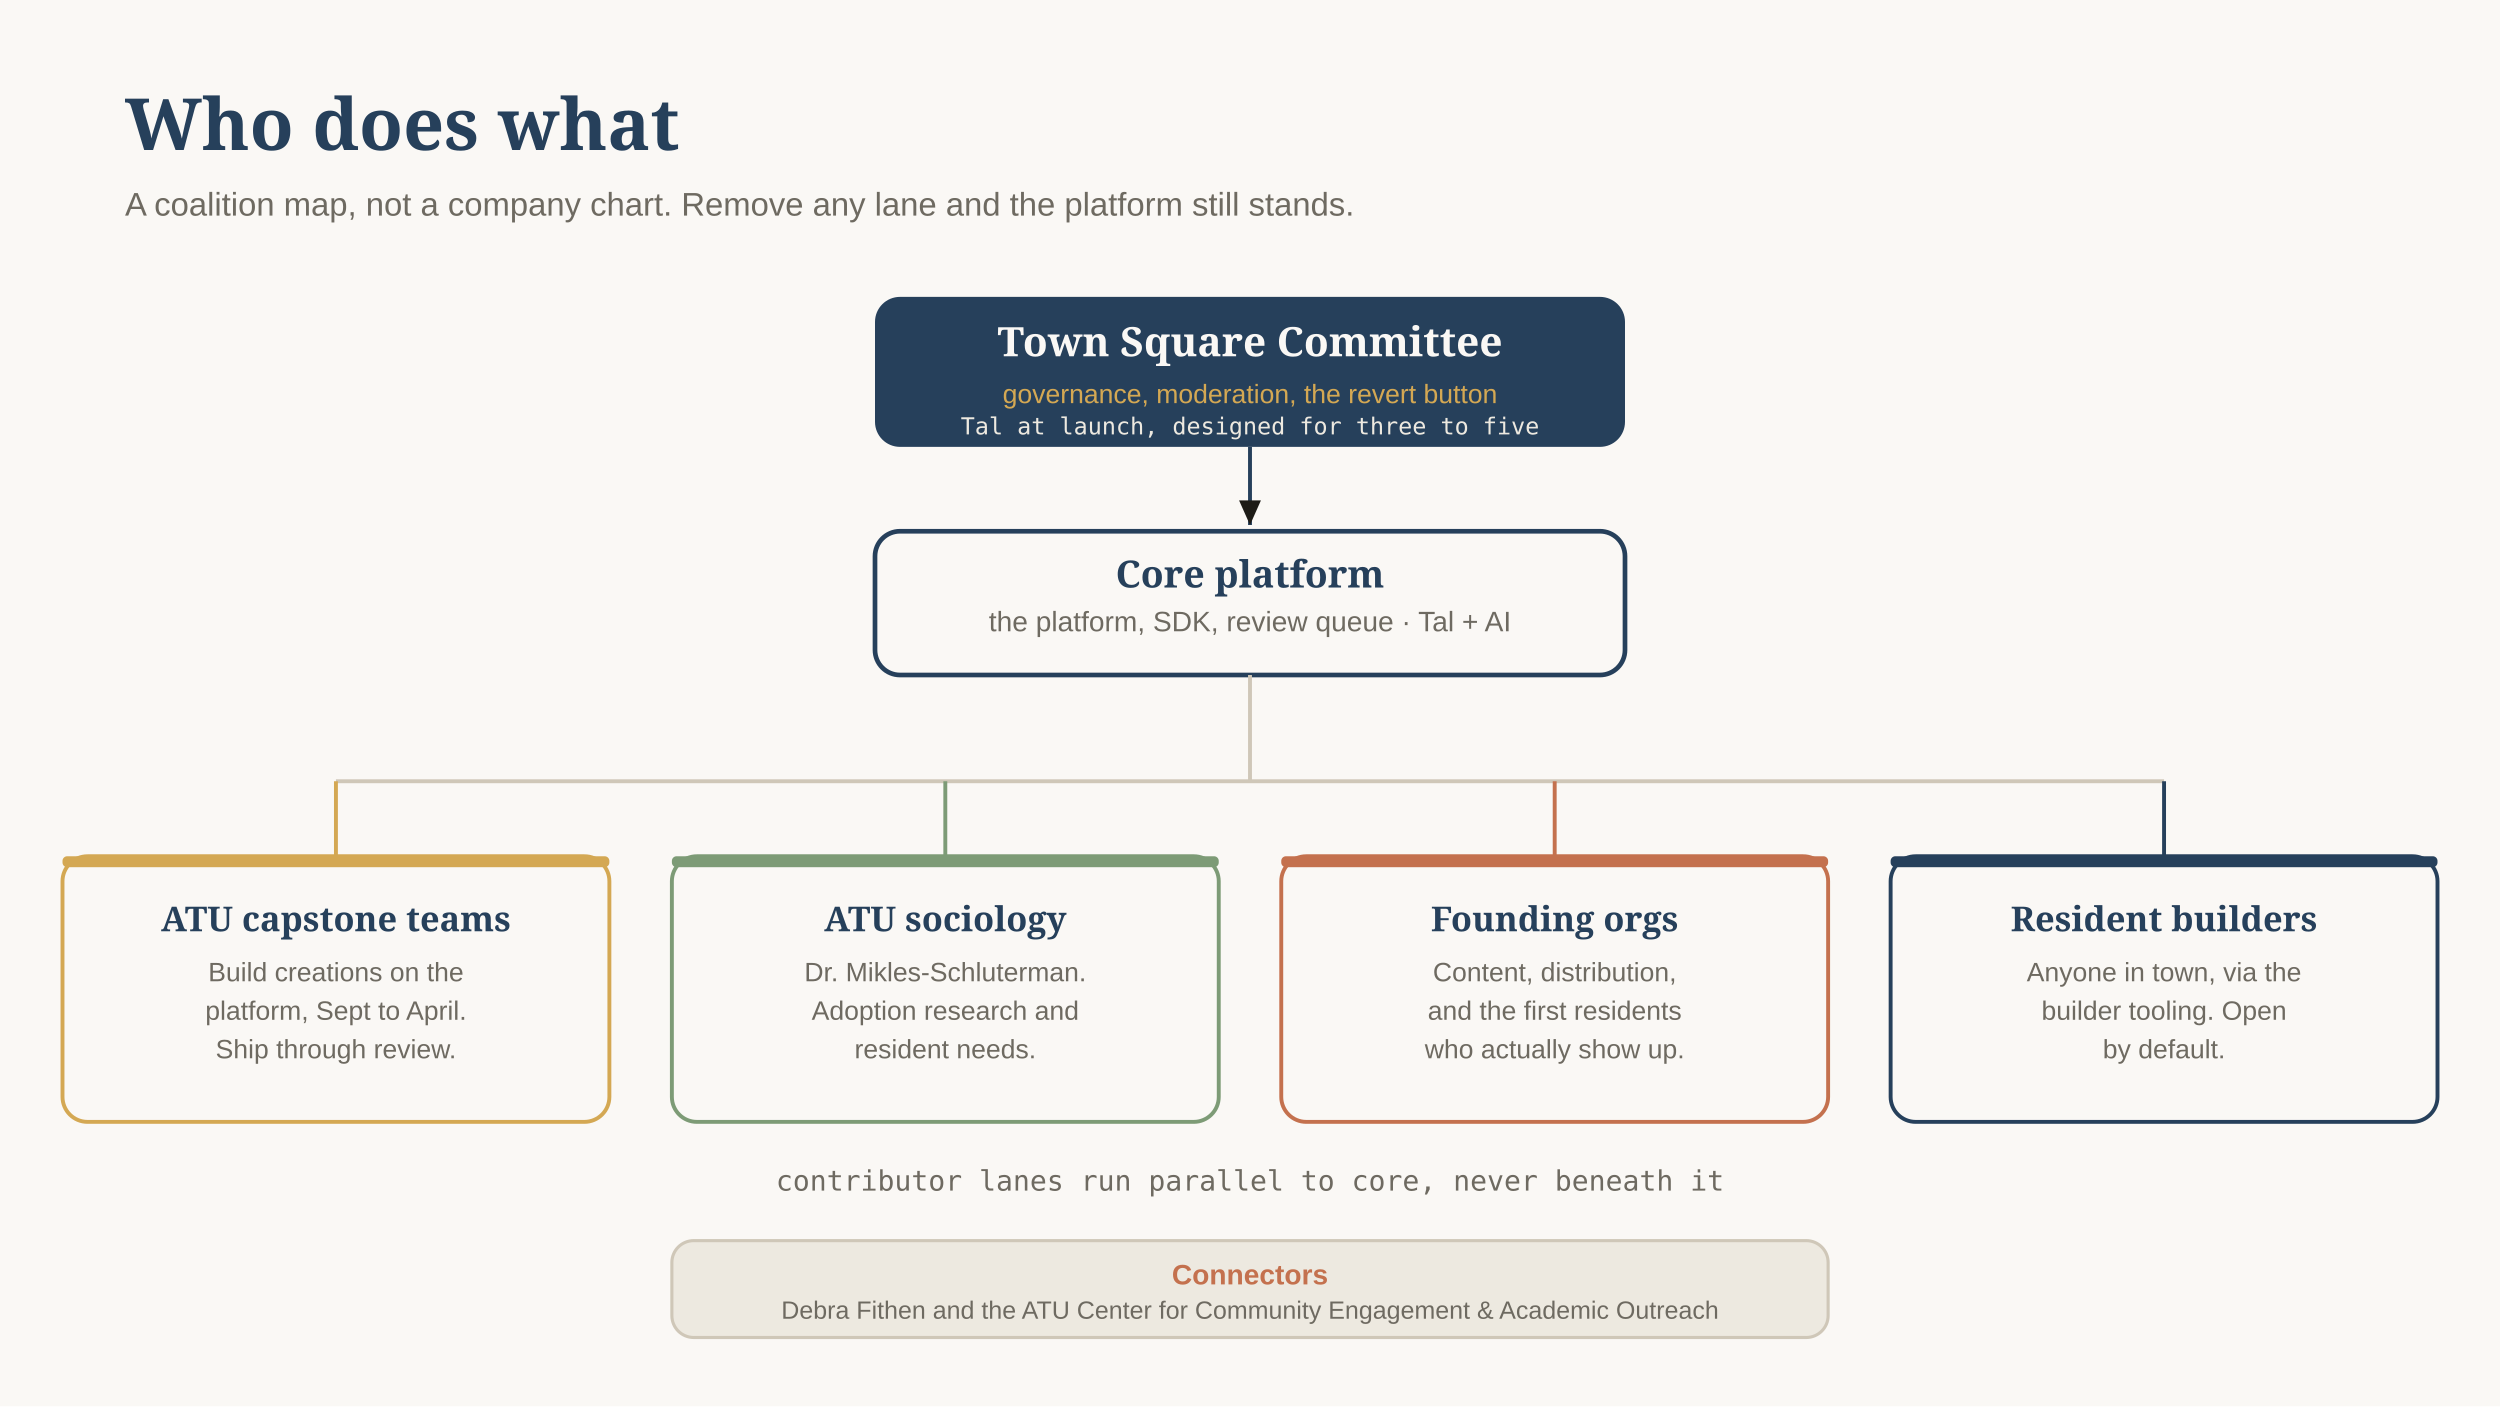
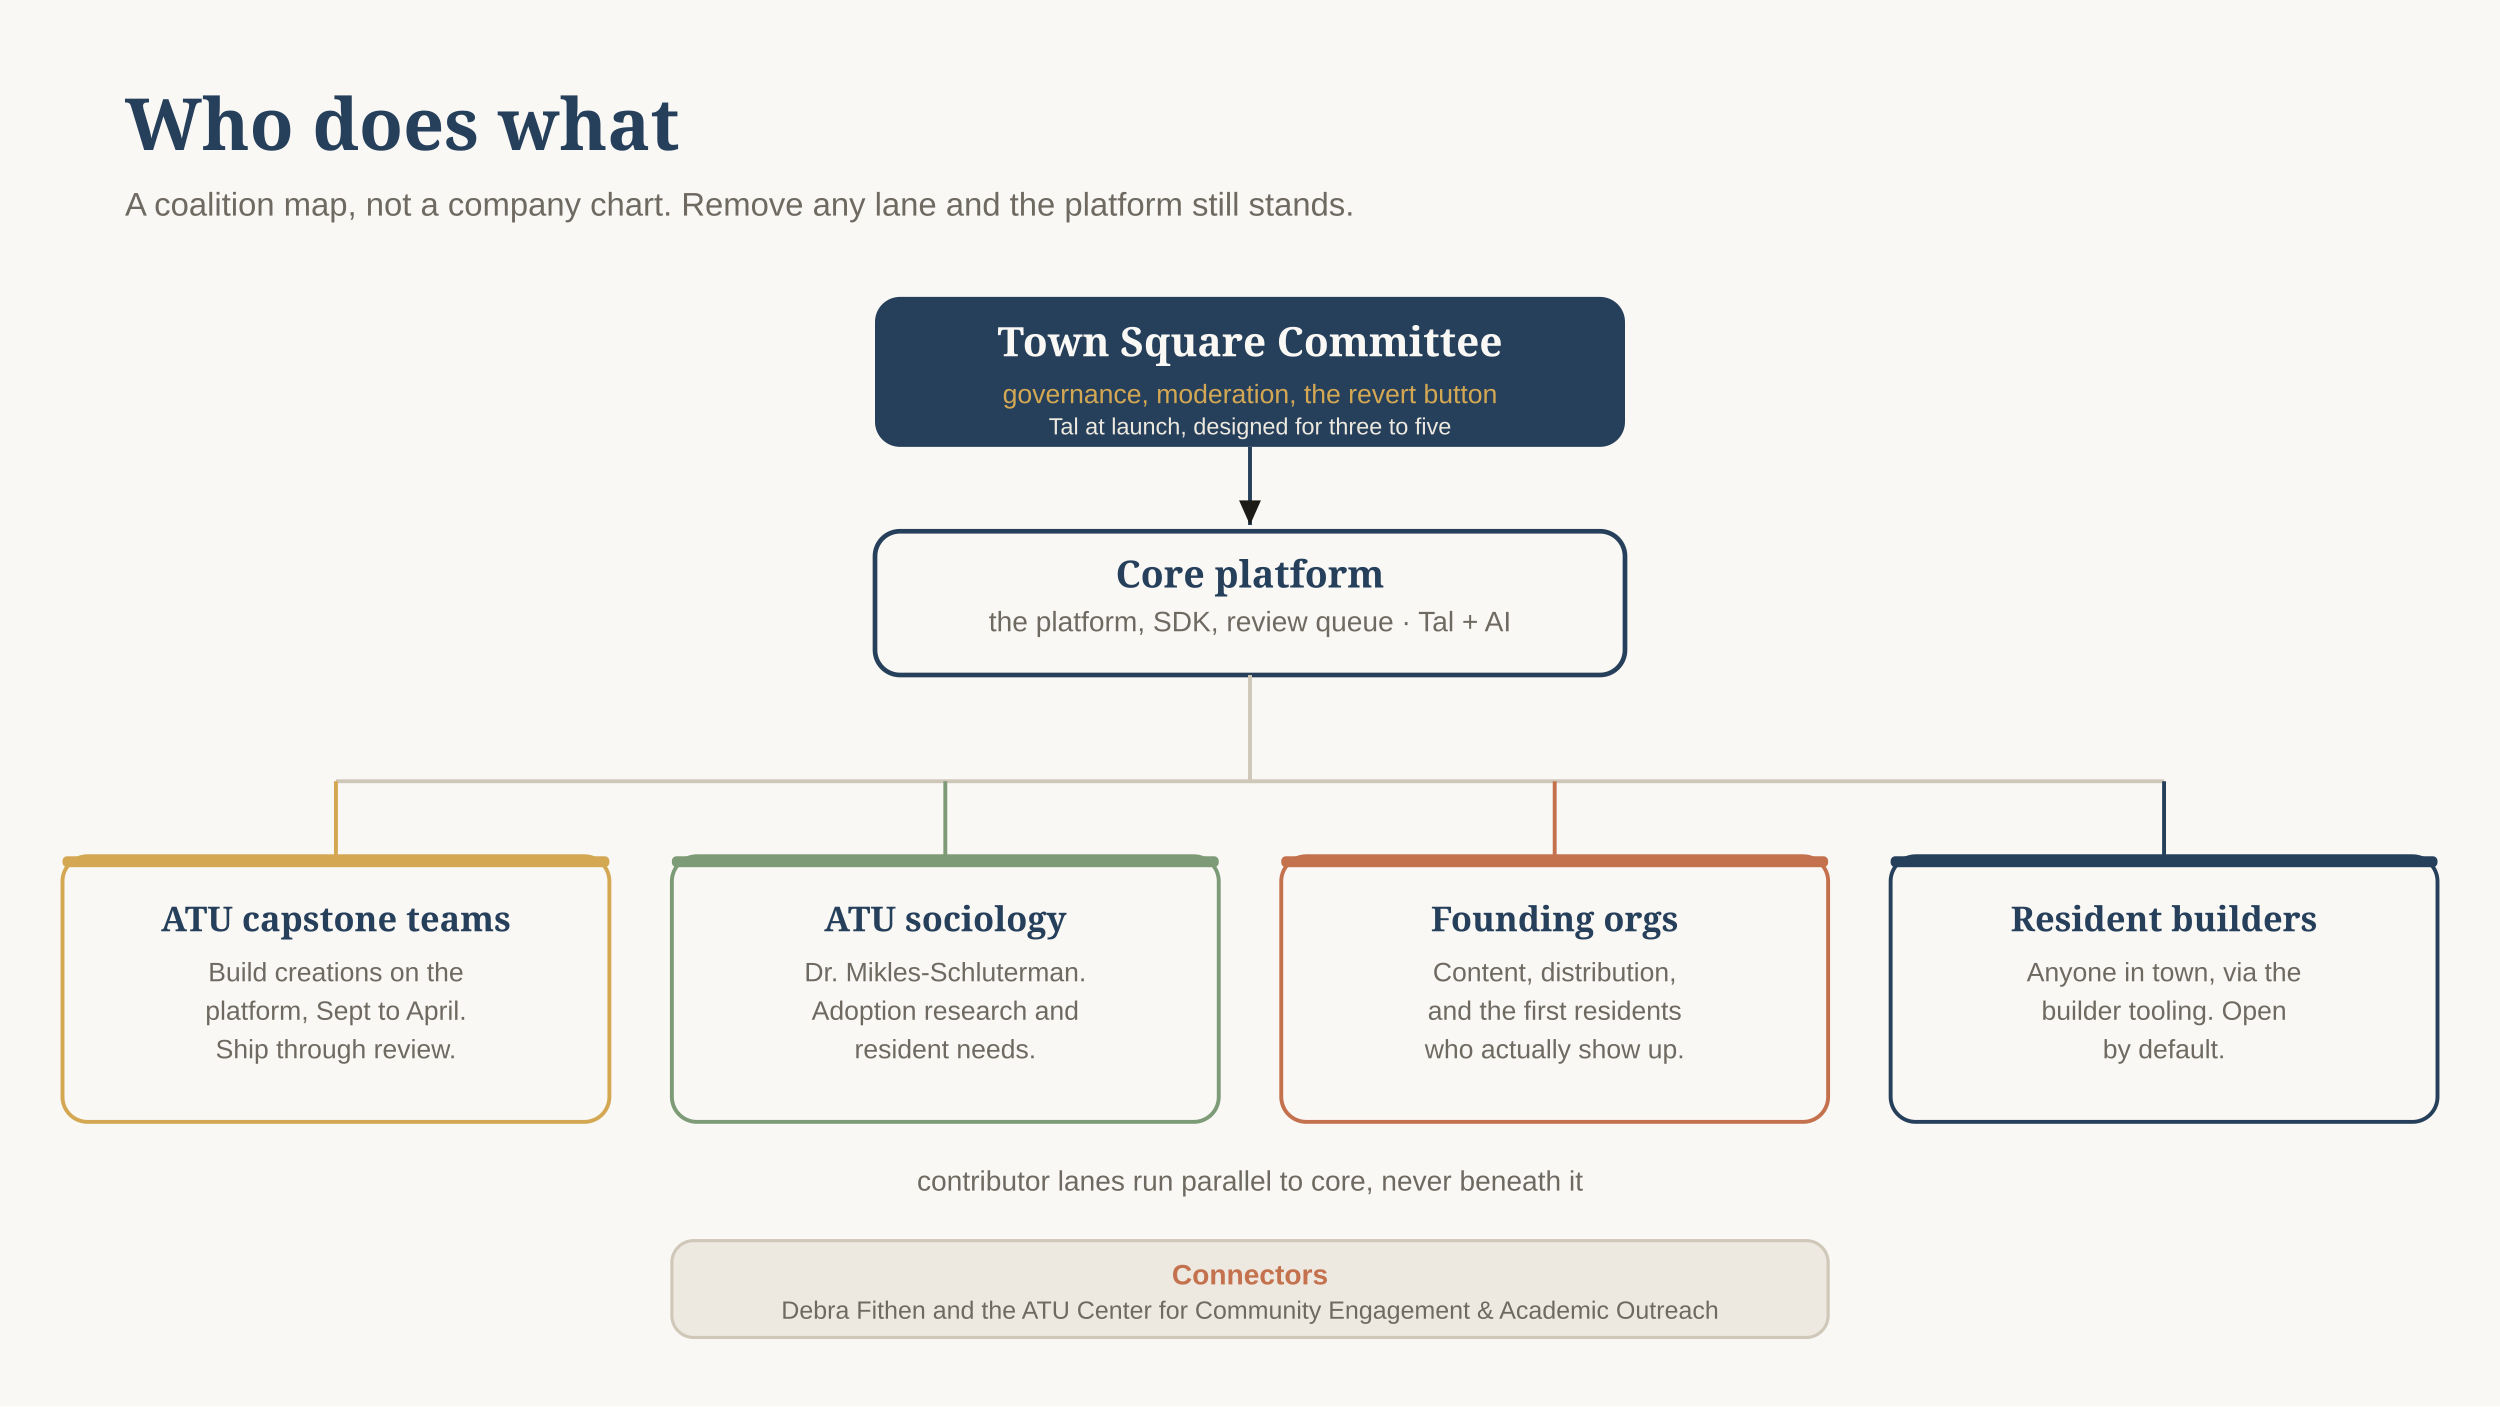
<svg xmlns="http://www.w3.org/2000/svg" viewBox="0 0 1600 900" width="1600" height="900" font-kerning="normal">
  <defs>
    <marker id="arrow" viewBox="0 0 10 10" refX="9" refY="5" markerWidth="7" markerHeight="7" orient="auto-start-reverse">
      <path d="M 0 1 L 9 5 L 0 9 z" fill="#1D1B16" />
    </marker>
    <marker id="arrow-sage" viewBox="0 0 10 10" refX="9" refY="5" markerWidth="7" markerHeight="7" orient="auto-start-reverse">
      <path d="M 0 1 L 9 5 L 0 9 z" fill="#7D9B76" />
    </marker>
    <marker id="arrow-terra" viewBox="0 0 10 10" refX="9" refY="5" markerWidth="7" markerHeight="7" orient="auto-start-reverse">
      <path d="M 0 1 L 9 5 L 0 9 z" fill="#C4714E" />
    </marker>
    <marker id="arrow-muted" viewBox="0 0 10 10" refX="9" refY="5" markerWidth="7" markerHeight="7" orient="auto-start-reverse">
      <path d="M 0 1 L 9 5 L 0 9 z" fill="#6E6A61" />
    </marker>
    <marker id="arrow-gold" viewBox="0 0 10 10" refX="9" refY="5" markerWidth="7" markerHeight="7" orient="auto-start-reverse">
      <path d="M 0 1 L 9 5 L 0 9 z" fill="#D4A853" />
    </marker>
    <marker id="arrow-navy" viewBox="0 0 10 10" refX="9" refY="5" markerWidth="7" markerHeight="7" orient="auto-start-reverse">
      <path d="M 0 1 L 9 5 L 0 9 z" fill="#26405B" />
    </marker>
  </defs>
  <rect width="1600" height="900" fill="#FAF8F5" />
  <text x="80" y="96" font-family="Newsreader, 'Libre Baskerville', Georgia, serif" font-size="46" font-weight="600" fill="#26405B" text-anchor="start">Who does what</text>
  <text x="80" y="138" font-family="'DM Sans', -apple-system, 'Helvetica Neue', Arial, sans-serif" font-size="21" font-weight="400" fill="#6E6A61" text-anchor="start">A coalition map, not a company chart. Remove any lane and the platform still stands.</text>
  <rect x="560" y="190" width="480" height="96" rx="16" fill="#26405B" stroke="none" stroke-width="2" />
  <text x="800" y="228" font-family="Newsreader, 'Libre Baskerville', Georgia, serif" font-size="26" font-weight="600" fill="#FAF8F5" text-anchor="middle">Town Square Committee</text>
  <text x="800" y="258" font-family="'DM Sans', -apple-system, 'Helvetica Neue', Arial, sans-serif" font-size="17" font-weight="400" fill="#D4A853" text-anchor="middle">governance, moderation, the revert button</text>
-   <text x="800" y="278" font-family="'DM Mono', ui-monospace, 'SF Mono', Menlo, monospace" font-size="15" font-weight="400" fill="#EDE9E0" text-anchor="middle">Tal at launch, designed for three to five</text>
+   <text x="800" y="278" font-family="'DM Sans', -apple-system, 'Helvetica Neue', Arial, sans-serif" font-size="15" font-weight="400" fill="#EDE9E0" text-anchor="middle">Tal at launch, designed for three to five</text>
  <path d="M 800 286 L 800 336" fill="none" stroke="#26405B" stroke-width="2.5" marker-end="url(#arrow)" />
  <rect x="560" y="340" width="480" height="92" rx="16" fill="#FAF8F5" stroke="#26405B" stroke-width="3" />
  <text x="800" y="376" font-family="Newsreader, 'Libre Baskerville', Georgia, serif" font-size="24" font-weight="600" fill="#26405B" text-anchor="middle">Core platform</text>
  <text x="800" y="404" font-family="'DM Sans', -apple-system, 'Helvetica Neue', Arial, sans-serif" font-size="18" font-weight="400" fill="#6E6A61" text-anchor="middle">the platform, SDK, review queue  ·  Tal + AI</text>
  <line x1="800" y1="432" x2="800" y2="500" stroke="#CFC7B8" stroke-width="2.5" />
  <line x1="215" y1="500" x2="1385" y2="500" stroke="#CFC7B8" stroke-width="2.5" />
  <line x1="215" y1="500" x2="215" y2="548" stroke="#D4A853" stroke-width="2.5" />
  <rect x="40" y="548" width="350" height="170" rx="16" fill="#FAF8F5" stroke="#D4A853" stroke-width="2.5" />
  <rect x="40" y="548" width="350" height="7" fill="#D4A853" rx="3" />
  <text x="215" y="596" font-family="Newsreader, 'Libre Baskerville', Georgia, serif" font-size="22" font-weight="600" fill="#26405B" text-anchor="middle">ATU capstone teams</text>
  <text x="215" y="628.0" font-family="'DM Sans', -apple-system, 'Helvetica Neue', Arial, sans-serif" font-size="17" font-weight="400" fill="#6E6A61" text-anchor="middle">Build creations on the</text>
  <text x="215" y="652.65" font-family="'DM Sans', -apple-system, 'Helvetica Neue', Arial, sans-serif" font-size="17" font-weight="400" fill="#6E6A61" text-anchor="middle">platform, Sept to April.</text>
  <text x="215" y="677.3" font-family="'DM Sans', -apple-system, 'Helvetica Neue', Arial, sans-serif" font-size="17" font-weight="400" fill="#6E6A61" text-anchor="middle">Ship through review.</text>
  <line x1="605" y1="500" x2="605" y2="548" stroke="#7D9B76" stroke-width="2.5" />
  <rect x="430" y="548" width="350" height="170" rx="16" fill="#FAF8F5" stroke="#7D9B76" stroke-width="2.5" />
  <rect x="430" y="548" width="350" height="7" fill="#7D9B76" rx="3" />
  <text x="605" y="596" font-family="Newsreader, 'Libre Baskerville', Georgia, serif" font-size="22" font-weight="600" fill="#26405B" text-anchor="middle">ATU sociology</text>
  <text x="605" y="628.0" font-family="'DM Sans', -apple-system, 'Helvetica Neue', Arial, sans-serif" font-size="17" font-weight="400" fill="#6E6A61" text-anchor="middle">Dr. Mikles-Schluterman.</text>
  <text x="605" y="652.65" font-family="'DM Sans', -apple-system, 'Helvetica Neue', Arial, sans-serif" font-size="17" font-weight="400" fill="#6E6A61" text-anchor="middle">Adoption research and</text>
  <text x="605" y="677.3" font-family="'DM Sans', -apple-system, 'Helvetica Neue', Arial, sans-serif" font-size="17" font-weight="400" fill="#6E6A61" text-anchor="middle">resident needs.</text>
  <line x1="995" y1="500" x2="995" y2="548" stroke="#C4714E" stroke-width="2.5" />
  <rect x="820" y="548" width="350" height="170" rx="16" fill="#FAF8F5" stroke="#C4714E" stroke-width="2.5" />
  <rect x="820" y="548" width="350" height="7" fill="#C4714E" rx="3" />
  <text x="995" y="596" font-family="Newsreader, 'Libre Baskerville', Georgia, serif" font-size="22" font-weight="600" fill="#26405B" text-anchor="middle">Founding orgs</text>
  <text x="995" y="628.0" font-family="'DM Sans', -apple-system, 'Helvetica Neue', Arial, sans-serif" font-size="17" font-weight="400" fill="#6E6A61" text-anchor="middle">Content, distribution,</text>
  <text x="995" y="652.65" font-family="'DM Sans', -apple-system, 'Helvetica Neue', Arial, sans-serif" font-size="17" font-weight="400" fill="#6E6A61" text-anchor="middle">and the first residents</text>
  <text x="995" y="677.3" font-family="'DM Sans', -apple-system, 'Helvetica Neue', Arial, sans-serif" font-size="17" font-weight="400" fill="#6E6A61" text-anchor="middle">who actually show up.</text>
  <line x1="1385" y1="500" x2="1385" y2="548" stroke="#26405B" stroke-width="2.5" />
  <rect x="1210" y="548" width="350" height="170" rx="16" fill="#FAF8F5" stroke="#26405B" stroke-width="2.5" />
  <rect x="1210" y="548" width="350" height="7" fill="#26405B" rx="3" />
  <text x="1385" y="596" font-family="Newsreader, 'Libre Baskerville', Georgia, serif" font-size="22" font-weight="600" fill="#26405B" text-anchor="middle">Resident builders</text>
  <text x="1385" y="628.0" font-family="'DM Sans', -apple-system, 'Helvetica Neue', Arial, sans-serif" font-size="17" font-weight="400" fill="#6E6A61" text-anchor="middle">Anyone in town, via the</text>
  <text x="1385" y="652.65" font-family="'DM Sans', -apple-system, 'Helvetica Neue', Arial, sans-serif" font-size="17" font-weight="400" fill="#6E6A61" text-anchor="middle">builder tooling. Open</text>
  <text x="1385" y="677.3" font-family="'DM Sans', -apple-system, 'Helvetica Neue', Arial, sans-serif" font-size="17" font-weight="400" fill="#6E6A61" text-anchor="middle">by default.</text>
-   <text x="800" y="762" font-family="'DM Mono', ui-monospace, 'SF Mono', Menlo, monospace" font-size="18" font-weight="400" fill="#6E6A61" text-anchor="middle">contributor lanes run parallel to core, never beneath it</text>
+   <text x="800" y="762" font-family="'DM Sans', -apple-system, 'Helvetica Neue', Arial, sans-serif" font-size="18" font-weight="400" fill="#6E6A61" text-anchor="middle">contributor lanes run parallel to core, never beneath it</text>
  <rect x="430" y="794" width="740" height="62" rx="14" fill="#EDE9E0" stroke="#CFC7B8" stroke-width="2" />
  <text x="800" y="822" font-family="'DM Sans', -apple-system, 'Helvetica Neue', Arial, sans-serif" font-size="18" font-weight="700" fill="#C4714E" text-anchor="middle">Connectors</text>
  <text x="800" y="844" font-family="'DM Sans', -apple-system, 'Helvetica Neue', Arial, sans-serif" font-size="16" font-weight="400" fill="#6E6A61" text-anchor="middle">Debra Fithen and the ATU Center for Community Engagement &amp; Academic Outreach</text>
</svg>
